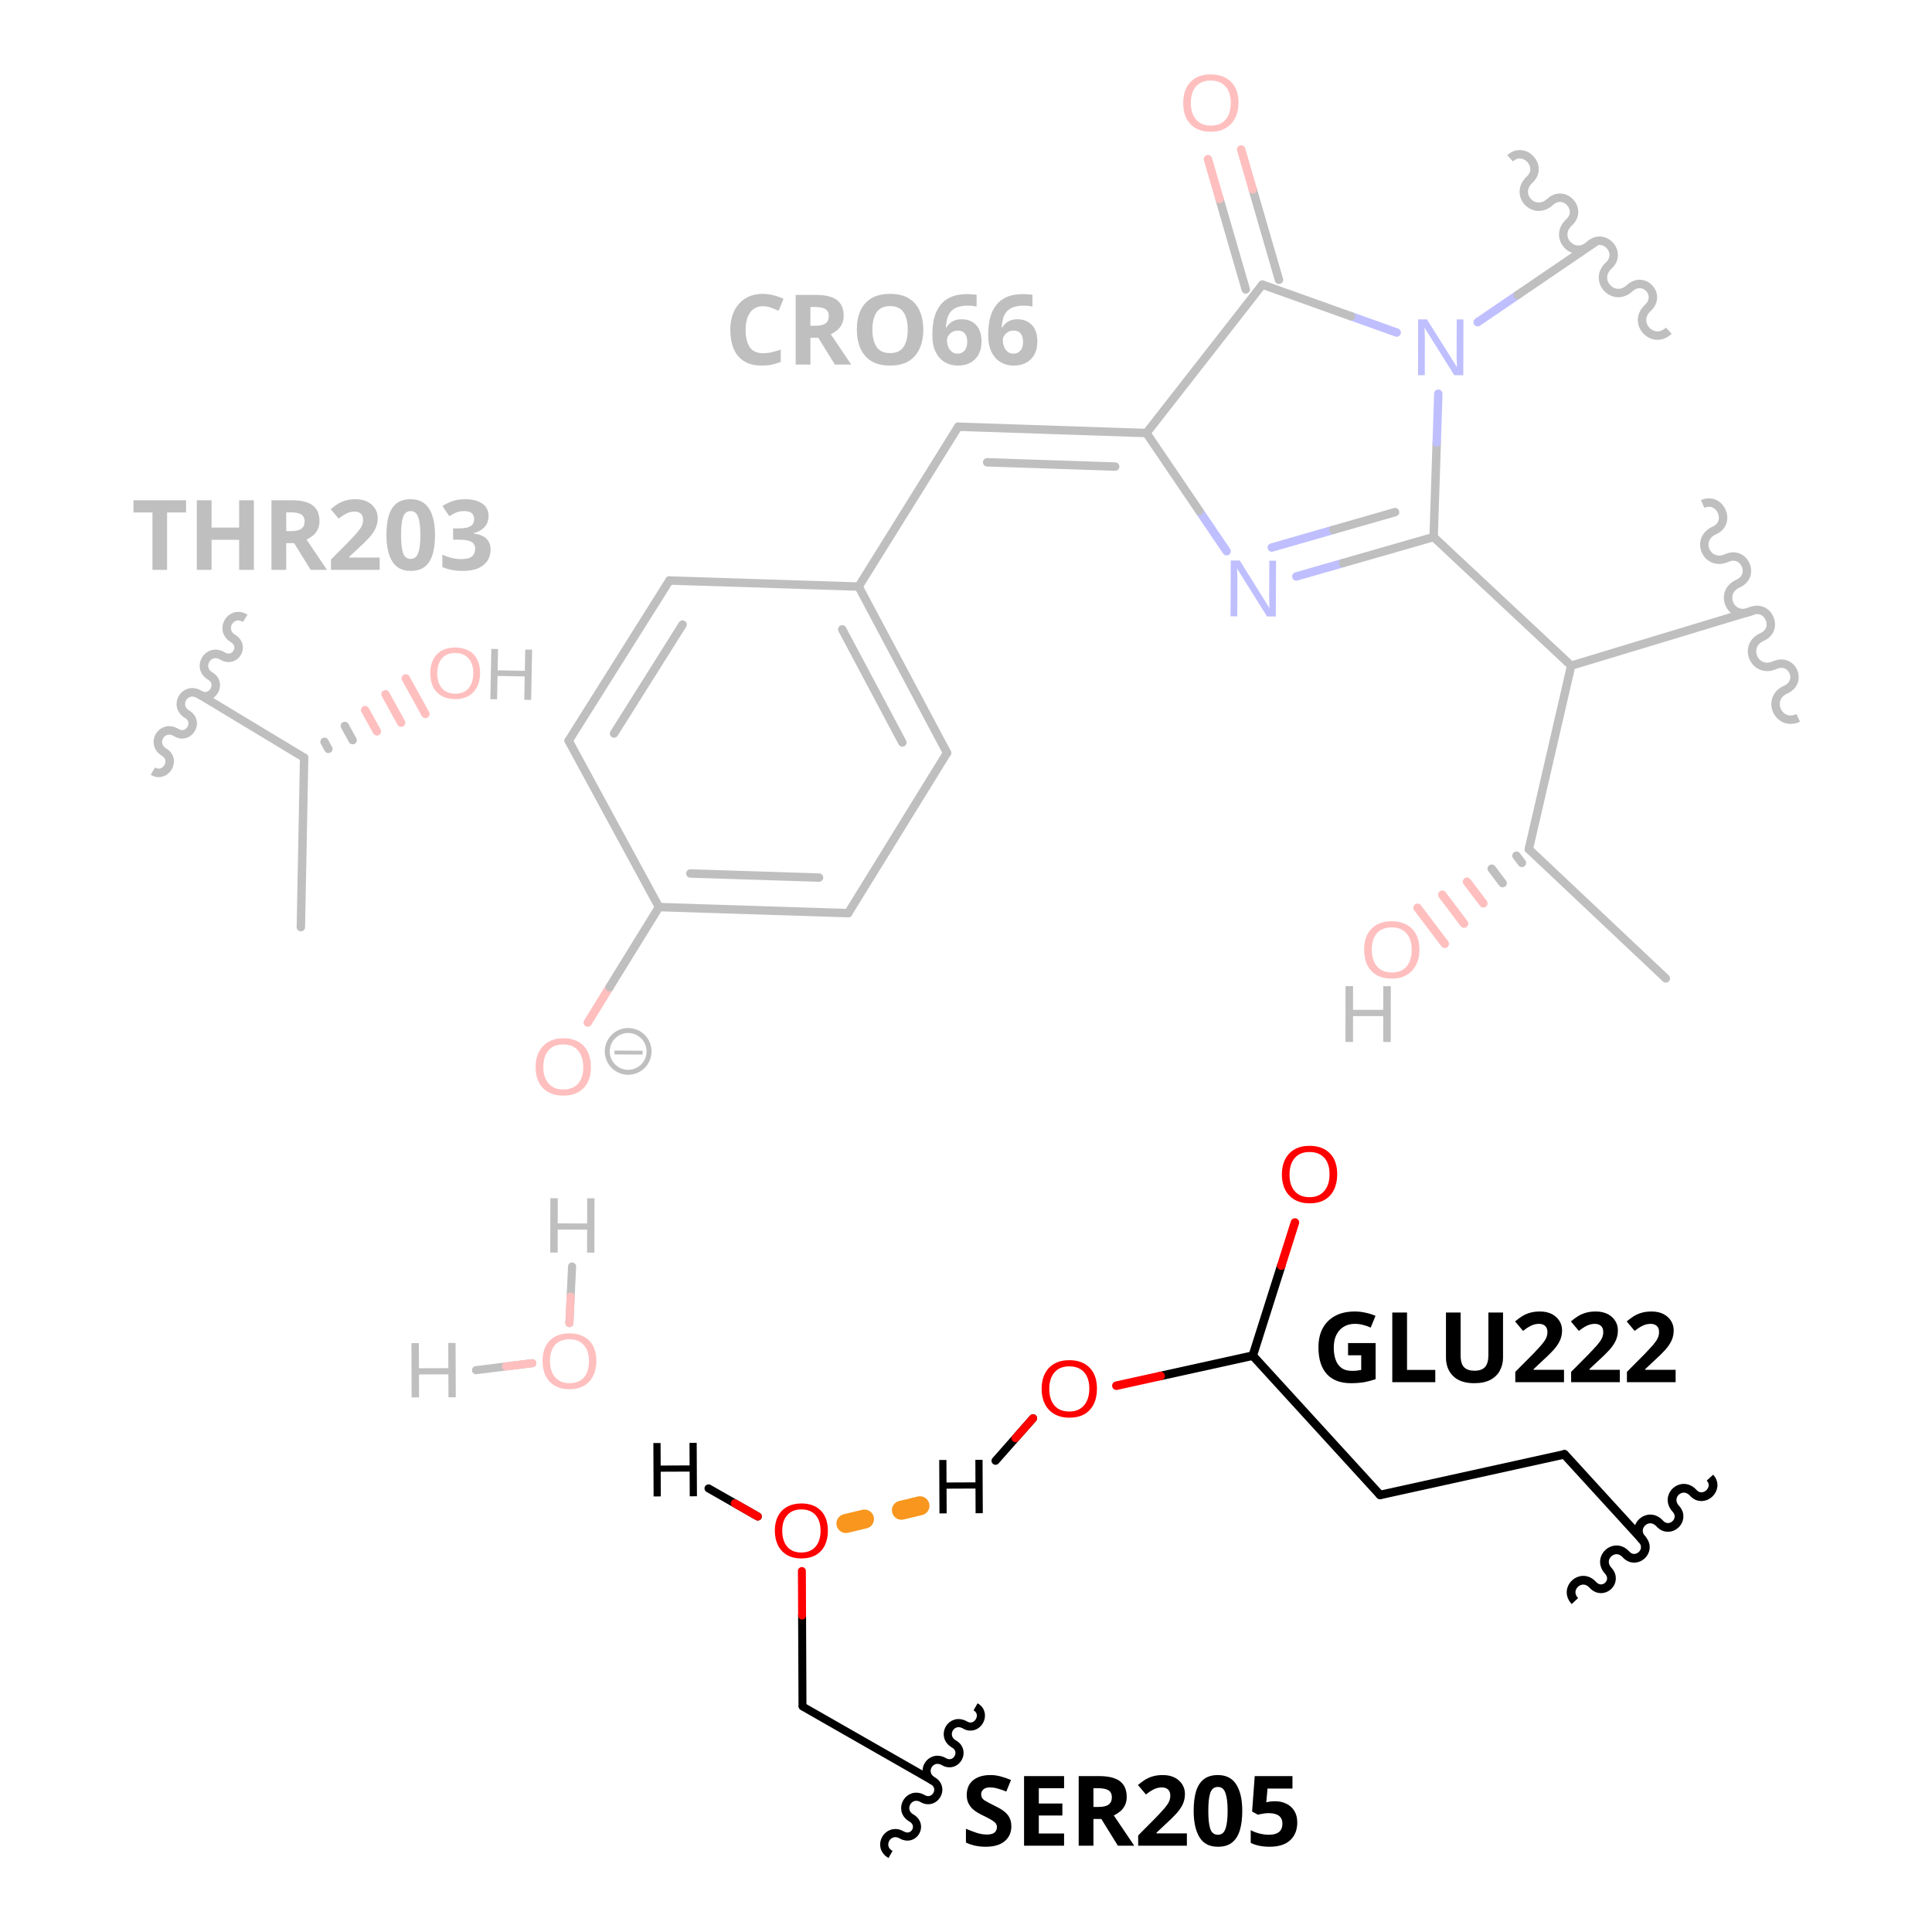
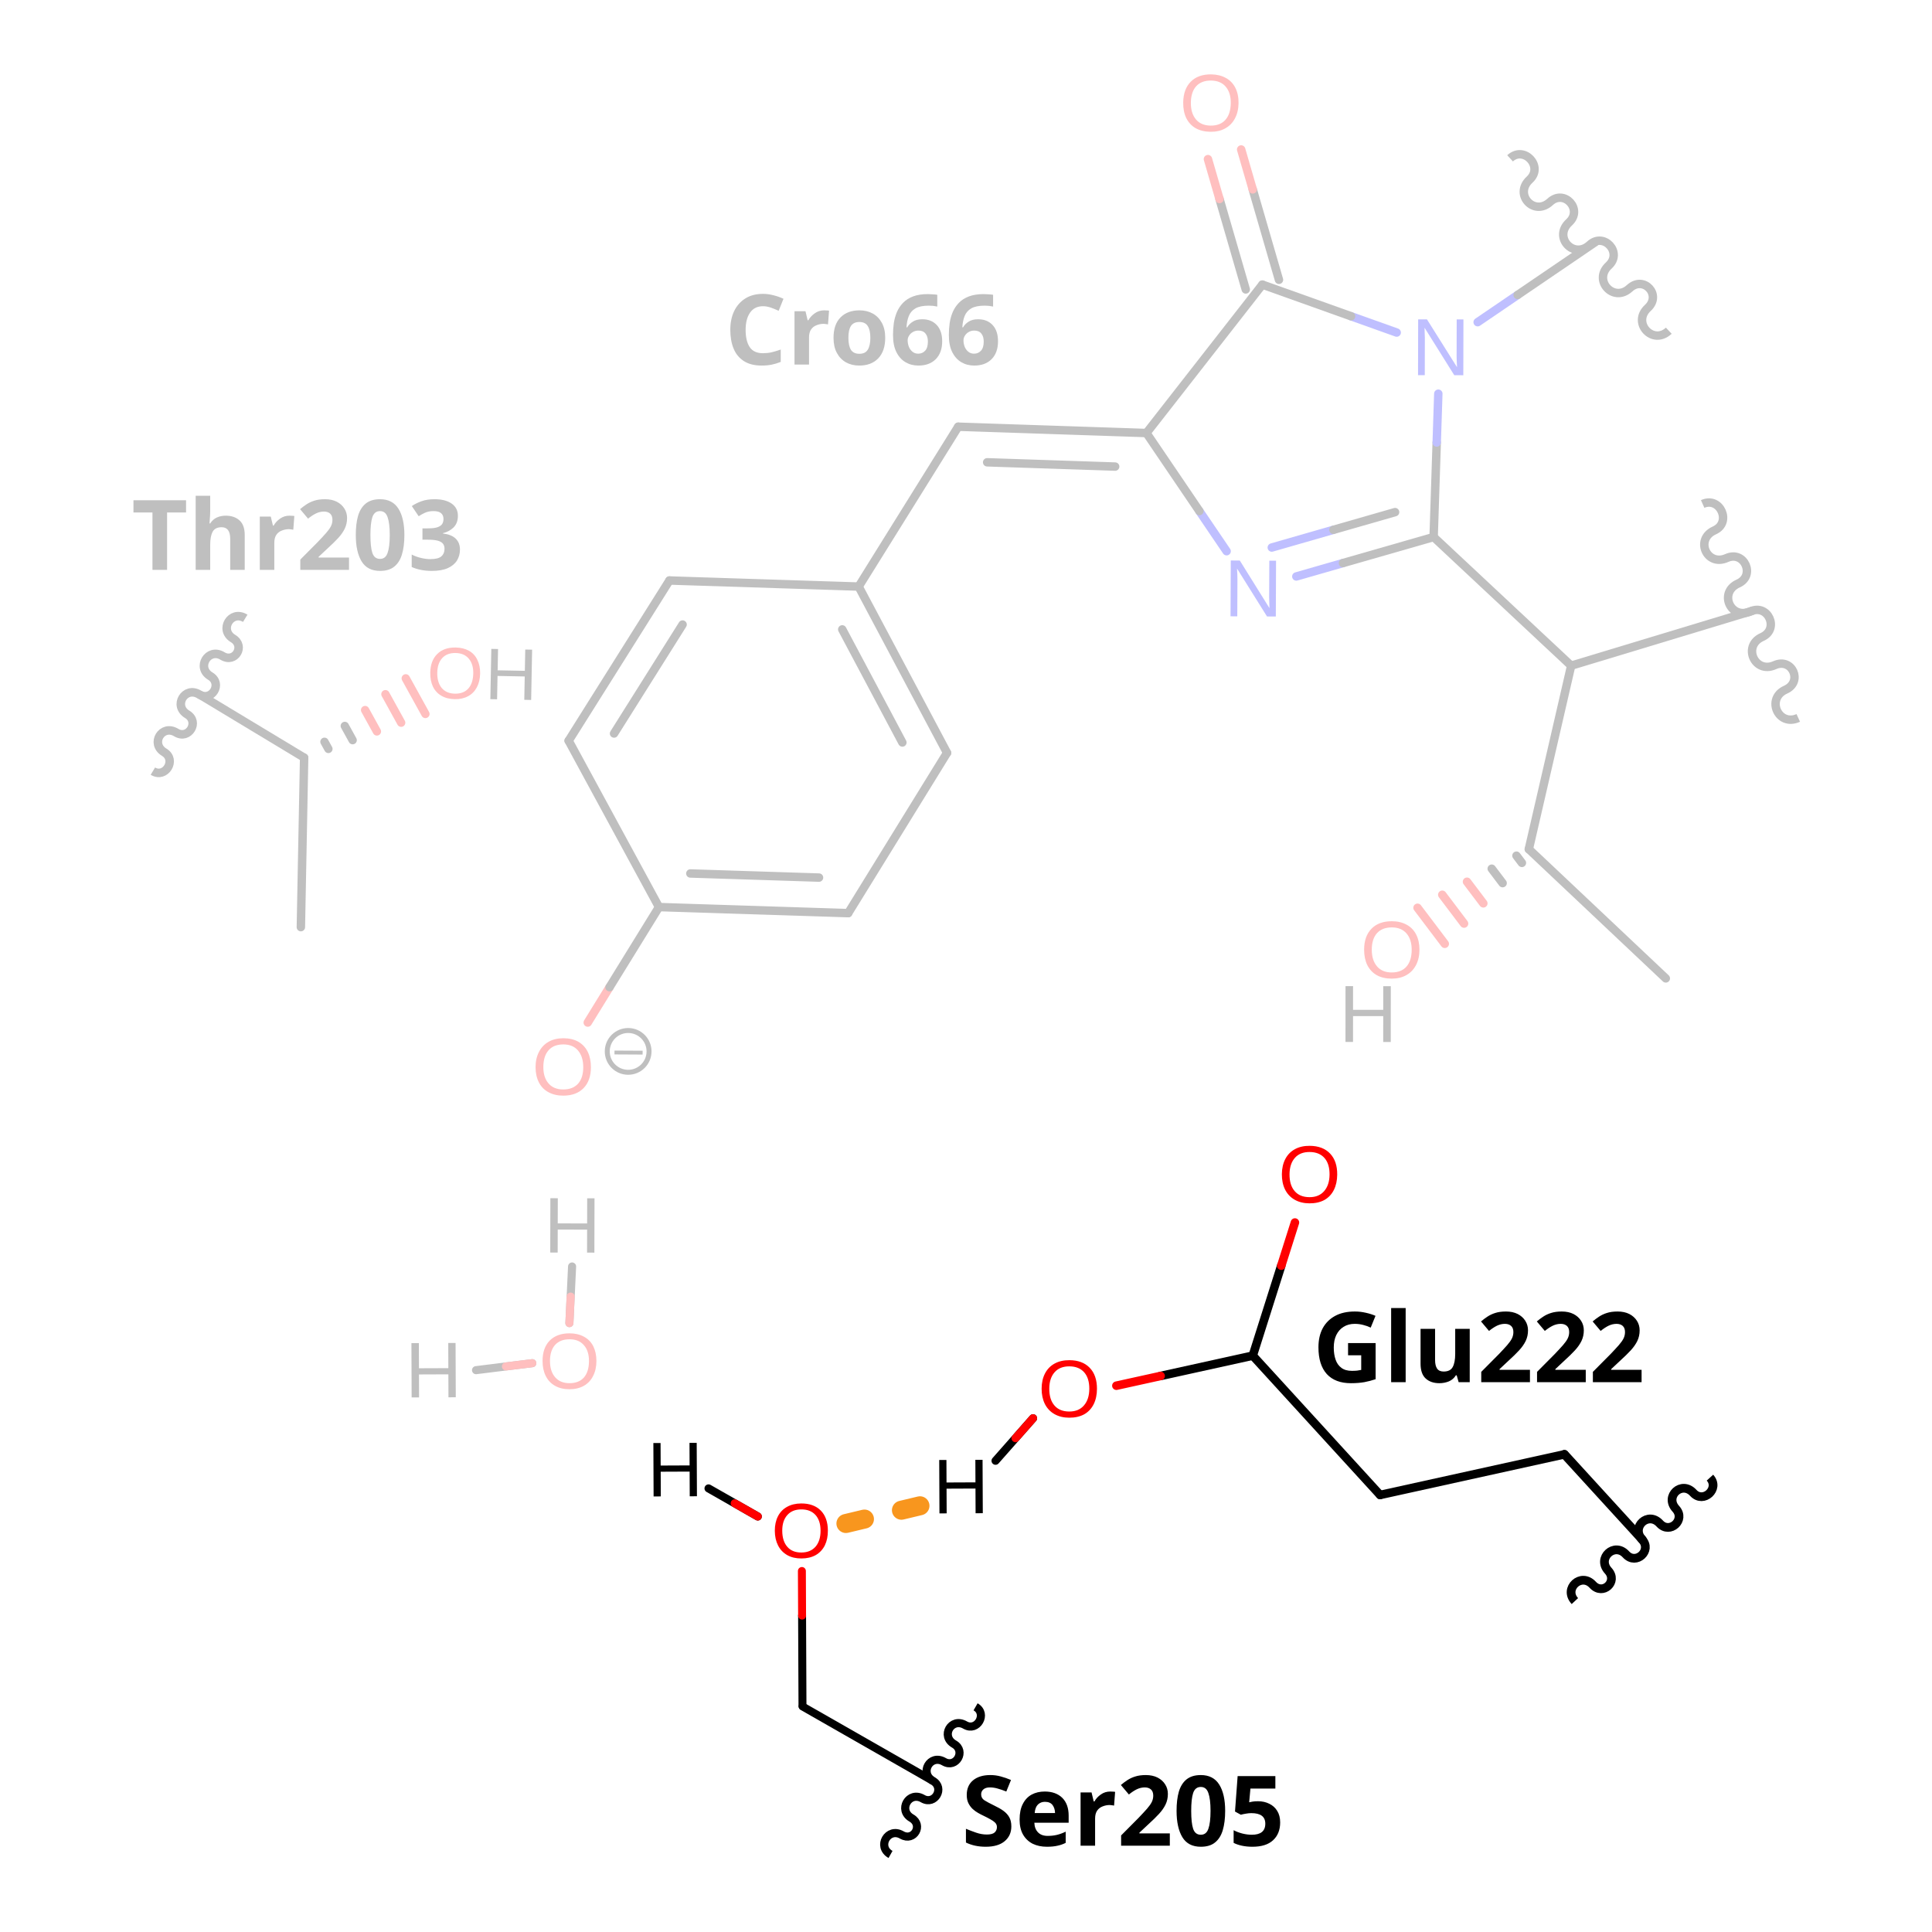
<svg xmlns="http://www.w3.org/2000/svg" version="1.1" id="svg2" width="2.75in" height="2.75in" viewBox="0 0 264 264">
  <defs id="defs6">
    <marker style="overflow:visible" id="Arrow2Mend" refX="0" refY="0" orient="auto">
      <path transform="scale(-0.6)" d="M 8.719,4.034 -2.207,0.016 8.719,-4.002 c -1.745,2.372 -1.735,5.617 -6e-7,8.035 z" style="fill:context-stroke;fill-rule:evenodd;stroke:context-stroke;stroke-width:0.625;stroke-linejoin:round" id="path6687" />
    </marker>
    <marker style="overflow:visible" id="Arrow2Lend" refX="0" refY="0" orient="auto">
      <path transform="matrix(-1.1,0,0,-1.1,-1.1,0)" d="M 8.719,4.034 -2.207,0.016 8.719,-4.002 c -1.745,2.372 -1.735,5.617 -6e-7,8.035 z" style="fill:context-stroke;fill-rule:evenodd;stroke:context-stroke;stroke-width:0.625;stroke-linejoin:round" id="path6681" />
    </marker>
    <marker style="overflow:visible" id="Arrow2Mend-5" refX="0" refY="0" orient="auto">
      <path transform="scale(-0.6)" d="M 8.719,4.034 -2.207,0.016 8.719,-4.002 c -1.745,2.372 -1.735,5.617 -6e-7,8.035 z" style="fill:context-stroke;fill-rule:evenodd;stroke:context-stroke;stroke-width:0.625;stroke-linejoin:round" id="path6687-6" />
    </marker>
  </defs>
  <g id="layer2">
    <text xml:space="preserve" style="font-weight:bold;font-size:13.333px;line-height:1.25;font-family:sans-serif;-inkscape-font-specification:'sans-serif Bold';stroke-width:1.576" x="179.396" y="188.866" id="text10030">
-       <tspan id="tspan10028" x="179.396" y="188.866" style="font-size:13.333px;stroke-width:1.576">GLU222</tspan>
+       <tspan id="tspan10028" x="179.396" y="188.866" style="font-size:13.333px;stroke-width:1.576">Glu222</tspan>
    </text>
    <text xml:space="preserve" style="font-weight:bold;font-size:13.333px;line-height:1.25;font-family:sans-serif;-inkscape-font-specification:'sans-serif Bold';stroke-width:1.576" x="131.381" y="252.211" id="text10030-5">
-       <tspan id="tspan10028-4" x="131.381" y="252.211" style="font-size:13.333px;stroke-width:1.576">SER205</tspan>
+       <tspan id="tspan10028-4" x="131.381" y="252.211" style="font-size:13.333px;stroke-width:1.576">Ser205</tspan>
    </text>
    <text xml:space="preserve" style="font-weight:bold;font-size:13.333px;line-height:1.25;font-family:sans-serif;-inkscape-font-specification:'sans-serif Bold';stroke-width:1.216;opacity:0.25" x="17.972" y="77.872" id="text10030-5-3">
-       <tspan id="tspan10028-4-5" x="17.972" y="77.872" style="font-size:13.333px;stroke-width:1.216">THR203</tspan>
+       <tspan id="tspan10028-4-5" x="17.972" y="77.872" style="font-size:13.333px;stroke-width:1.216">Thr203</tspan>
    </text>
    <g id="g33121" transform="matrix(-0.9601996,0.7222365,0.7222365,0.9601996,258.3847,-239.2409)" style="opacity:0.25">
      <line x1="320.866" y1="106.714" x2="315.707" y2="119.512" stroke="#000000" stroke-width="0.42" stroke-linejoin="round" stroke-linecap="round" id="line12-1" style="stroke-width:0.947;stroke-miterlimit:4;stroke-dasharray:none" />
      <line x1="312.905" y1="120.377" x2="312.775" y2="119.46" stroke="#000000" stroke-width="0.294" stroke-linejoin="round" stroke-linecap="round" id="line28-3" style="stroke-width:0.947;stroke-miterlimit:4;stroke-dasharray:none" />
      <line x1="310.103" y1="121.24" x2="309.843" y2="119.408" stroke="#000000" stroke-width="0.294" stroke-linejoin="round" stroke-linecap="round" id="line32-1" style="stroke-width:0.947;stroke-miterlimit:4;stroke-dasharray:none" />
      <line x1="307.301" y1="122.104" x2="306.912" y2="119.355" stroke="#ff0000" stroke-width="0.294" stroke-linejoin="round" stroke-linecap="round" id="line36-63" style="stroke-width:0.947;stroke-miterlimit:4;stroke-dasharray:none" />
      <line x1="304.499" y1="122.968" x2="303.98" y2="119.303" stroke="#ff0000" stroke-width="0.294" stroke-linejoin="round" stroke-linecap="round" id="line40-0" style="stroke-width:0.947;stroke-miterlimit:4;stroke-dasharray:none" />
      <line x1="301.697" y1="123.832" x2="301.049" y2="119.251" stroke="#ff0000" stroke-width="0.294" stroke-linejoin="round" stroke-linecap="round" id="line44-1" style="stroke-width:0.947;stroke-miterlimit:4;stroke-dasharray:none" />
      <line x1="315.707" y1="119.512" x2="327.591" y2="134.693" stroke="#000000" stroke-width="0.42" stroke-linejoin="round" stroke-linecap="round" id="line46-5" style="stroke-width:0.959;stroke-miterlimit:4;stroke-dasharray:none" />
      <text x="-157.922" y="281.66" fill="#ff0000" font-family="Arial" font-size="8.317px" font-style="normal" font-weight="normal" text-anchor="middle" id="text66" style="stroke-width:0.947;stroke-miterlimit:4;stroke-dasharray:none" transform="matrix(-0.7874117,0.6164275,0.6164275,0.7874117,0,0)">O</text>
      <text x="-151.56" y="281.66" fill="#ff0000" font-family="Arial" font-size="8.317px" font-style="normal" font-weight="normal" text-anchor="middle" id="text68" style="fill:#4d4d4d;stroke-width:0.947;stroke-miterlimit:4;stroke-dasharray:none" transform="matrix(-0.7874117,0.6164275,0.6164275,0.7874117,0,0)">
        <tspan style="fill:#000000" id="tspan15697">H</tspan>
      </text>
      <path style="fill:none;stroke:#000000;stroke-width:0.97;stroke-linecap:butt;stroke-linejoin:miter;stroke-miterlimit:4;stroke-dasharray:none;stroke-opacity:1" d="m 330.377,110.398 c -0.62,1.542 -2.945,0.607 -2.325,-0.935 0.707,-1.758 -1.726,-2.737 -2.433,-0.979 -0.62,1.542 -2.866,0.639 -2.246,-0.903 0.707,-1.758 -1.745,-2.744 -2.452,-0.986 -0.62,1.542 -2.881,0.633 -2.26,-0.909 0.707,-1.758 -1.775,-2.757 -2.482,-0.998 -0.62,1.542 -2.776,0.675 -2.155,-0.867 0.707,-1.758 -1.795,-2.773 -2.49,-1.001" id="path5251-5" />
    </g>
    <g id="g39975" transform="rotate(87.81615,64.34007,195.9787)" style="opacity:0.25">
      <line x1="54.961" y1="187.219" x2="55.622" y2="194.938" stroke="#000000" stroke-width="10" stroke-linejoin="round" stroke-linecap="round" id="line26-6-0" style="stroke:#000000;stroke-width:1.104;stroke-miterlimit:4;stroke-dasharray:none" />
      <text x="-179.832" y="65.715" fill="#ff0000" font-family="Arial" font-size="10.795px" font-style="normal" font-weight="normal" text-anchor="middle" id="text48-9" style="stroke-width:1.104;stroke-miterlimit:4;stroke-dasharray:none" transform="rotate(-87.75013)">O</text>
      <text x="179.398" y="-39.959" fill="#ff0000" font-family="Arial" font-size="10.795px" font-style="normal" font-weight="normal" text-anchor="middle" id="text50-1" style="fill:#4d4d4d;stroke-width:1.104;stroke-miterlimit:4;stroke-dasharray:none" transform="rotate(92.32307)">
        <tspan style="fill:#000000;stroke-width:1.104" id="tspan18705">H</tspan>
      </text>
      <text x="198.705" y="-58.545" fill="#ff0000" font-family="Arial" font-size="10.795px" font-style="normal" font-weight="normal" text-anchor="middle" id="text50-1-2" style="fill:#4d4d4d;stroke-width:1.104;stroke-miterlimit:4;stroke-dasharray:none" transform="rotate(91.96394)">
        <tspan style="fill:#000000;stroke-width:1.104" id="tspan20753">H</tspan>
      </text>
      <line x1="54.961" y1="187.219" x2="55.267" y2="190.833" stroke="#ff0000" stroke-width="10" stroke-linejoin="round" stroke-linecap="round" id="line39802" style="stroke-width:1.104;stroke-miterlimit:4;stroke-dasharray:none" />
      <line x1="49.684" y1="181.943" x2="41.966" y2="181.282" stroke="#000000" stroke-width="10" stroke-linejoin="round" stroke-linecap="round" id="line47464" style="stroke:#000000;stroke-width:1.104;stroke-miterlimit:4;stroke-dasharray:none" />
      <line x1="49.684" y1="181.943" x2="46.071" y2="181.636" stroke="#ff0000" stroke-width="10" stroke-linejoin="round" stroke-linecap="round" id="line47466" style="stroke-width:1.104;stroke-miterlimit:4;stroke-dasharray:none" />
    </g>
    <g id="g1695">
      <line x1="224.407" y1="210.368" x2="213.771" y2="198.73" stroke="#000000" stroke-width="10" stroke-linejoin="round" stroke-linecap="round" id="line28-7" style="stroke-width:1.205;stroke-miterlimit:4;stroke-dasharray:none" />
      <line x1="213.771" y1="198.73" x2="188.584" y2="204.28" stroke="#000000" stroke-width="10" stroke-linejoin="round" stroke-linecap="round" id="line42-2" style="stroke-width:1.166;stroke-miterlimit:4;stroke-dasharray:none" />
      <line x1="188.584" y1="204.28" x2="171.185" y2="185.244" stroke="#000000" stroke-width="10" stroke-linejoin="round" stroke-linecap="round" id="line44-6" style="stroke-width:1.166;stroke-miterlimit:4;stroke-dasharray:none" />
      <g id="g3215" transform="matrix(-0.9086407,0.8304904,0.8304904,0.9086407,301.568,-229.0793)">
        <line x1="296.181" y1="171.745" x2="305.253" y2="176.982" stroke="#000000" stroke-width="10" stroke-linejoin="round" stroke-linecap="round" id="line46-1" style="stroke-width:0.947;stroke-miterlimit:4;stroke-dasharray:none" />
        <line x1="296.181" y1="171.745" x2="291.828" y2="169.232" stroke="#ff0000" stroke-width="10" stroke-linejoin="round" stroke-linecap="round" id="line48-8" style="stroke-width:0.947;stroke-miterlimit:4;stroke-dasharray:none" />
      </g>
      <line x1="158.592" y1="188.019" x2="171.185" y2="185.244" stroke="#000000" stroke-width="10" stroke-linejoin="round" stroke-linecap="round" id="line54-2" style="stroke-width:1.166;stroke-miterlimit:4;stroke-dasharray:none" />
      <line x1="158.592" y1="188.019" x2="152.55" y2="189.35" stroke="#ff0000" stroke-width="10" stroke-linejoin="round" stroke-linecap="round" id="line56-0" style="stroke-width:1.166;stroke-miterlimit:4;stroke-dasharray:none" />
      <text x="-180.346" y="162.738" fill="#ff0000" font-family="Arial" font-size="11.099px" font-style="normal" font-weight="normal" text-anchor="middle" id="text80" style="stroke-width:1.166;stroke-miterlimit:4;stroke-dasharray:none" transform="matrix(-0.9999611,-0.00881853,-0.00881853,0.9999611,0,0)">O</text>
      <text x="-146.932" y="192.976" fill="#ff0000" font-family="Arial" font-size="11.099px" font-style="normal" font-weight="normal" text-anchor="middle" id="text84" style="stroke-width:1.166;stroke-miterlimit:4;stroke-dasharray:none" transform="matrix(-0.9999906,-0.00434502,-0.00434502,0.9999906,0,0)">O</text>
      <path style="fill:none;stroke:#000000;stroke-width:1.194;stroke-linecap:butt;stroke-linejoin:miter;stroke-miterlimit:4;stroke-dasharray:none;stroke-opacity:1" d="m 233.657,201.914 c 1.381,1.511 -0.896,3.592 -2.277,2.081 -1.574,-1.722 -3.957,0.456 -2.383,2.178 1.381,1.511 -0.819,3.521 -2.2,2.01 -1.574,-1.722 -3.975,0.473 -2.401,2.195 1.381,1.511 -0.833,3.534 -2.214,2.023 -1.574,-1.722 -4.005,0.5 -2.431,2.222 1.381,1.511 -0.73,3.44 -2.111,1.929 -1.574,-1.722 -4.034,0.513 -2.439,2.229" id="path5251" />
      <text x="-130.423" y="207.364" fill="#ff0000" font-family="Arial" font-size="10.616px" font-style="normal" font-weight="normal" text-anchor="middle" id="text50" style="fill:#4d4d4d;stroke-width:1.086;stroke-miterlimit:4;stroke-dasharray:none" transform="matrix(-0.9999903,0.00440564,0.00440564,0.9999903,0,0)">
        <tspan style="fill:#000000;stroke-width:1.086" id="tspan23080">H</tspan>
      </text>
      <g id="g40250-3" transform="rotate(41.1088,38.14665,271.408)">
        <line x1="64.738" y1="145.2" x2="64.695" y2="152.947" stroke="#000000" stroke-width="10" stroke-linejoin="round" stroke-linecap="round" id="line47464-5-6" style="stroke:#000000;stroke-width:1.104;stroke-miterlimit:4;stroke-dasharray:none" />
        <line x1="64.738" y1="145.2" x2="64.721" y2="148.827" stroke="#ff0000" stroke-width="10" stroke-linejoin="round" stroke-linecap="round" id="line47466-0-1" style="stroke-width:1.104;stroke-miterlimit:4;stroke-dasharray:none" />
      </g>
    </g>
    <g id="g1534" style="opacity:0.25">
      <text xml:space="preserve" style="font-weight:bold;font-size:13.333px;line-height:1.25;font-family:sans-serif;-inkscape-font-specification:'sans-serif Bold';stroke-width:1.576" x="99.029" y="49.813" id="text10030-7">
-         <tspan id="tspan10028-6" x="99.029" y="49.813" style="font-weight:bold;font-size:13.333px;stroke-width:1.576">CRO66</tspan>
+         <tspan id="tspan10028-6" x="99.029" y="49.813" style="font-weight:bold;font-size:13.333px;stroke-width:1.576">Cro66</tspan>
      </text>
      <g id="g1481" transform="matrix(-0.5250517,-0.00273024,-0.00273024,0.5250517,354.3678,78.12262)">
        <circle style="opacity:1;fill:none;stroke:#000000;stroke-width:1.292;stroke-linecap:round;stroke-linejoin:round;stroke-miterlimit:4;stroke-dasharray:none" id="path294" cx="510.779" cy="127.495" r="5.437" />
        <path style="fill:none;stroke:#000000;stroke-width:1px;stroke-linecap:butt;stroke-linejoin:miter;stroke-opacity:1" d="m 507.013,127.799 h 7.319" id="path1397" />
      </g>
      <g id="g1912" transform="rotate(-15,-215.2295,1423.936)" style="stroke-width:1.152;stroke-miterlimit:4;stroke-dasharray:none">
        <line x1="546.475" y1="292.277" x2="532.964" y2="270.375" stroke="#000000" stroke-width="1.217" stroke-linejoin="round" stroke-linecap="round" id="line1740" style="stroke-width:1.152;stroke-miterlimit:4;stroke-dasharray:none" />
        <line x1="532.964" y1="270.375" x2="545.045" y2="247.653" stroke="#000000" stroke-width="1.217" stroke-linejoin="round" stroke-linecap="round" id="line1742" style="stroke-width:1.152;stroke-miterlimit:4;stroke-dasharray:none" />
        <line x1="545.045" y1="247.653" x2="570.899" y2="246.823" stroke="#000000" stroke-width="1.217" stroke-linejoin="round" stroke-linecap="round" id="line1744" style="stroke-width:1.152;stroke-miterlimit:4;stroke-dasharray:none" />
        <line x1="545.045" y1="247.653" x2="531.439" y2="225.811" stroke="#000000" stroke-width="1.217" stroke-linejoin="round" stroke-linecap="round" id="line1746" style="stroke-width:1.152;stroke-miterlimit:4;stroke-dasharray:none" />
      </g>
      <path style="fill:none;stroke:#000000;stroke-width:1.152;stroke-linecap:butt;stroke-linejoin:miter;stroke-miterlimit:4;stroke-dasharray:none;stroke-opacity:1" d="m 232.662,68.867 c 2.393,-1.069 4.004,2.537 1.611,3.607 -2.728,1.219 -1.041,4.994 1.687,3.775 2.393,-1.069 3.949,2.415 1.557,3.484 -2.728,1.219 -1.028,5.022 1.7,3.803 2.393,-1.069 3.959,2.437 1.567,3.506 -2.728,1.219 -1.007,5.069 1.721,3.851 2.393,-1.069 3.887,2.275 1.494,3.344 -2.728,1.219 -1.003,5.11 1.726,3.863" id="path5251-5-6" />
      <path style="fill:none;stroke:#000000;stroke-width:1.152;stroke-linecap:butt;stroke-linejoin:miter;stroke-miterlimit:4;stroke-dasharray:none;stroke-opacity:1" d="m 206.345,21.635 c 1.928,-1.775 4.604,1.131 2.676,2.906 -2.198,2.024 0.602,5.065 2.8,3.042 1.928,-1.775 4.513,1.032 2.585,2.807 -2.198,2.024 0.624,5.088 2.822,3.065 1.928,-1.775 4.529,1.05 2.601,2.825 -2.198,2.024 0.659,5.126 2.857,3.103 1.928,-1.775 4.409,0.919 2.481,2.694 -2.198,2.024 0.675,5.163 2.865,3.112" id="path5251-5-6-4" />
      <line x1="83.291" y1="134.897" x2="80.313" y2="139.726" stroke="#ff0000" stroke-width="1.217" stroke-linejoin="round" stroke-linecap="round" id="line50-3" style="stroke-width:1.152;stroke-miterlimit:4;stroke-dasharray:none" />
      <line x1="83.291" y1="134.897" x2="90.047" y2="123.947" stroke="#000000" stroke-width="1.217" stroke-linejoin="round" stroke-linecap="round" id="line52-6" style="stroke-width:1.152;stroke-miterlimit:4;stroke-dasharray:none" />
      <line x1="115.9" y1="124.776" x2="90.047" y2="123.947" stroke="#000000" stroke-width="1.217" stroke-linejoin="round" stroke-linecap="round" id="line54-7" style="stroke-width:1.152;stroke-miterlimit:4;stroke-dasharray:none" />
      <line x1="111.915" y1="119.92" x2="94.333" y2="119.356" stroke="#000000" stroke-width="1.217" stroke-linejoin="round" stroke-linecap="round" id="line56-5" style="stroke-width:1.152;stroke-miterlimit:4;stroke-dasharray:none" />
      <line x1="115.9" y1="124.776" x2="129.411" y2="102.874" stroke="#000000" stroke-width="1.217" stroke-linejoin="round" stroke-linecap="round" id="line58-3" style="stroke-width:1.152;stroke-miterlimit:4;stroke-dasharray:none" />
      <line x1="90.047" y1="123.947" x2="77.703" y2="101.217" stroke="#000000" stroke-width="1.217" stroke-linejoin="round" stroke-linecap="round" id="line62-6" style="stroke-width:1.152;stroke-miterlimit:4;stroke-dasharray:none" />
      <line x1="129.411" y1="102.874" x2="117.33" y2="80.152" stroke="#000000" stroke-width="1.217" stroke-linejoin="round" stroke-linecap="round" id="line64-2" style="stroke-width:1.152;stroke-miterlimit:4;stroke-dasharray:none" />
      <line x1="123.305" y1="101.457" x2="115.09" y2="86.005" stroke="#000000" stroke-width="1.217" stroke-linejoin="round" stroke-linecap="round" id="line66-9" style="stroke-width:1.152;stroke-miterlimit:4;stroke-dasharray:none" />
      <line x1="183.512" y1="76.94" x2="177.139" y2="78.771" stroke="#0000ff" stroke-width="1.217" stroke-linejoin="round" stroke-linecap="round" id="line68-1" style="stroke-width:1.152;stroke-miterlimit:4;stroke-dasharray:none" />
      <line x1="183.512" y1="76.94" x2="195.9" y2="73.384" stroke="#000000" stroke-width="1.217" stroke-linejoin="round" stroke-linecap="round" id="line70-2" style="stroke-width:1.152;stroke-miterlimit:4;stroke-dasharray:none" />
      <line x1="182.208" y1="72.398" x2="173.785" y2="74.817" stroke="#0000ff" stroke-width="1.217" stroke-linejoin="round" stroke-linecap="round" id="line72-7" style="stroke-width:1.152;stroke-miterlimit:4;stroke-dasharray:none" />
      <line x1="182.208" y1="72.398" x2="190.632" y2="69.98" stroke="#000000" stroke-width="1.217" stroke-linejoin="round" stroke-linecap="round" id="line74-0" style="stroke-width:1.152;stroke-miterlimit:4;stroke-dasharray:none" />
      <line x1="163.89" y1="69.834" x2="167.612" y2="75.319" stroke="#0000ff" stroke-width="1.217" stroke-linejoin="round" stroke-linecap="round" id="line76-9" style="stroke-width:1.152;stroke-miterlimit:4;stroke-dasharray:none" />
      <line x1="163.89" y1="69.834" x2="156.656" y2="59.171" stroke="#000000" stroke-width="1.217" stroke-linejoin="round" stroke-linecap="round" id="line78-3" style="stroke-width:1.152;stroke-miterlimit:4;stroke-dasharray:none" />
      <line x1="196.322" y1="60.464" x2="195.9" y2="73.384" stroke="#000000" stroke-width="1.217" stroke-linejoin="round" stroke-linecap="round" id="line80-6" style="stroke-width:1.152;stroke-miterlimit:4;stroke-dasharray:none" />
      <line x1="196.322" y1="60.464" x2="196.539" y2="53.799" stroke="#0000ff" stroke-width="1.217" stroke-linejoin="round" stroke-linecap="round" id="line82-0" style="stroke-width:1.152;stroke-miterlimit:4;stroke-dasharray:none" />
      <line x1="77.703" y1="101.217" x2="91.476" y2="79.322" stroke="#000000" stroke-width="1.217" stroke-linejoin="round" stroke-linecap="round" id="line84-6" style="stroke-width:1.152;stroke-miterlimit:4;stroke-dasharray:none" />
      <line x1="83.907" y1="100.23" x2="93.273" y2="85.342" stroke="#000000" stroke-width="1.217" stroke-linejoin="round" stroke-linecap="round" id="line86-2" style="stroke-width:1.152;stroke-miterlimit:4;stroke-dasharray:none" />
      <line x1="117.33" y1="80.152" x2="91.476" y2="79.322" stroke="#000000" stroke-width="1.217" stroke-linejoin="round" stroke-linecap="round" id="line88-6" style="stroke-width:1.152;stroke-miterlimit:4;stroke-dasharray:none" />
      <line x1="117.33" y1="80.152" x2="130.936" y2="58.309" stroke="#000000" stroke-width="1.217" stroke-linejoin="round" stroke-linecap="round" id="line90-1" style="stroke-width:1.152;stroke-miterlimit:4;stroke-dasharray:none" />
      <line x1="207.379" y1="40.304" x2="201.916" y2="44.024" stroke="#0000ff" stroke-width="1.217" stroke-linejoin="round" stroke-linecap="round" id="line92-8" style="stroke-width:1.152;stroke-miterlimit:4;stroke-dasharray:none" />
      <line x1="207.379" y1="40.304" x2="218.015" y2="33.064" stroke="#000000" stroke-width="1.217" stroke-linejoin="round" stroke-linecap="round" id="line94-7" style="stroke-width:1.152;stroke-miterlimit:4;stroke-dasharray:none" />
      <line x1="184.62" y1="43.217" x2="190.851" y2="45.442" stroke="#0000ff" stroke-width="1.217" stroke-linejoin="round" stroke-linecap="round" id="line96-9" style="stroke-width:1.152;stroke-miterlimit:4;stroke-dasharray:none" />
      <line x1="184.62" y1="43.217" x2="172.497" y2="38.891" stroke="#000000" stroke-width="1.217" stroke-linejoin="round" stroke-linecap="round" id="line98-2" style="stroke-width:1.152;stroke-miterlimit:4;stroke-dasharray:none" />
      <line x1="156.656" y1="59.171" x2="130.936" y2="58.309" stroke="#000000" stroke-width="1.217" stroke-linejoin="round" stroke-linecap="round" id="line100-0" style="stroke-width:1.152;stroke-miterlimit:4;stroke-dasharray:none" />
      <line x1="152.382" y1="63.756" x2="134.893" y2="63.171" stroke="#000000" stroke-width="1.217" stroke-linejoin="round" stroke-linecap="round" id="line102-2" style="stroke-width:1.152;stroke-miterlimit:4;stroke-dasharray:none" />
      <line x1="156.656" y1="59.171" x2="172.497" y2="38.891" stroke="#000000" stroke-width="1.217" stroke-linejoin="round" stroke-linecap="round" id="line106-3" style="stroke-width:1.152;stroke-miterlimit:4;stroke-dasharray:none" />
      <line x1="171.18" y1="25.876" x2="174.765" y2="38.233" stroke="#000000" stroke-width="1.217" stroke-linejoin="round" stroke-linecap="round" id="line122-7" style="stroke-width:1.152;stroke-miterlimit:4;stroke-dasharray:none" />
      <line x1="171.18" y1="25.876" x2="169.6" y2="20.427" stroke="#ff0000" stroke-width="1.217" stroke-linejoin="round" stroke-linecap="round" id="line124-3" style="stroke-width:1.152;stroke-miterlimit:4;stroke-dasharray:none" />
      <line x1="166.642" y1="27.193" x2="170.228" y2="39.549" stroke="#000000" stroke-width="1.217" stroke-linejoin="round" stroke-linecap="round" id="line126-6" style="stroke-width:1.152;stroke-miterlimit:4;stroke-dasharray:none" />
      <line x1="166.642" y1="27.193" x2="165.061" y2="21.745" stroke="#ff0000" stroke-width="1.217" stroke-linejoin="round" stroke-linecap="round" id="line128-1" style="stroke-width:1.152;stroke-miterlimit:4;stroke-dasharray:none" />
      <g id="g1528" transform="rotate(45,555.2604,-237.8481)" style="stroke-width:1.152;stroke-miterlimit:4;stroke-dasharray:none">
        <line x1="560.019" y1="259.118" x2="561.242" y2="259.288" stroke="#000000" stroke-width="0.852" stroke-linejoin="round" stroke-linecap="round" id="line10" style="stroke-width:1.152;stroke-miterlimit:4;stroke-dasharray:none" />
        <line x1="558.888" y1="262.765" x2="561.335" y2="263.106" stroke="#000000" stroke-width="0.852" stroke-linejoin="round" stroke-linecap="round" id="line14" style="stroke-width:1.152;stroke-miterlimit:4;stroke-dasharray:none" />
        <line x1="557.756" y1="266.414" x2="561.427" y2="266.924" stroke="#ff0000" stroke-width="0.852" stroke-linejoin="round" stroke-linecap="round" id="line18" style="stroke-width:1.152;stroke-miterlimit:4;stroke-dasharray:none" />
        <line x1="556.626" y1="270.061" x2="561.519" y2="270.742" stroke="#ff0000" stroke-width="0.852" stroke-linejoin="round" stroke-linecap="round" id="line22" style="stroke-width:1.152;stroke-miterlimit:4;stroke-dasharray:none" />
        <line x1="555.494" y1="273.709" x2="561.611" y2="274.56" stroke="#ff0000" stroke-width="0.852" stroke-linejoin="round" stroke-linecap="round" id="line26" style="stroke-width:1.152;stroke-miterlimit:4;stroke-dasharray:none" />
        <text x="196.105" y="595.787" fill="#ff0000" font-family="Arial" font-size="11.077px" font-style="normal" font-weight="normal" text-anchor="middle" id="text144" transform="rotate(-44.96373)" style="stroke-width:1.152;stroke-miterlimit:4;stroke-dasharray:none">O</text>
        <text x="192.884" y="604.552" fill="#ff0000" font-family="Arial" font-size="11.077px" font-style="normal" font-weight="normal" text-anchor="middle" id="text146" transform="rotate(-44.96373)" style="stroke-width:1.152;stroke-miterlimit:4;stroke-dasharray:none">
          <tspan style="fill:#000000;stroke-width:1.152;stroke-miterlimit:4;stroke-dasharray:none" id="tspan30254">H</tspan>
        </text>
      </g>
      <text x="-171.605" y="-75.858" fill="#0000ff" font-family="Arial" font-size="11.077px" font-style="normal" font-weight="normal" text-anchor="middle" id="text152-2" transform="rotate(-179.7513)" style="stroke-width:1.152;stroke-miterlimit:4;stroke-dasharray:none">N</text>
      <text x="196.977" y="50.829" fill="#0000ff" font-family="Arial" font-size="11.077px" font-style="normal" font-weight="normal" text-anchor="middle" id="text156-9" style="stroke-width:1.152;stroke-miterlimit:4;stroke-dasharray:none" transform="rotate(0.128387)">N</text>
      <text x="165.637" y="15.592" fill="#ff0000" font-family="Arial" font-size="11.077px" font-style="normal" font-weight="normal" text-anchor="middle" id="text162-3" style="stroke-width:1.152;stroke-miterlimit:4;stroke-dasharray:none" transform="rotate(0.798707)">O</text>
      <text x="-76.83" y="-142.053" fill="#ff0000" font-family="Arial" font-size="11.077px" font-style="normal" font-weight="normal" text-anchor="middle" id="text190-9" transform="rotate(179.9449)" style="stroke-width:1.152;stroke-miterlimit:4;stroke-dasharray:none">O</text>
    </g>
    <g id="g1677">
      <line x1="127.352" y1="243.289" x2="109.666" y2="233.182" stroke="#000000" stroke-width="10" stroke-linejoin="round" stroke-linecap="round" id="line12-3" style="stroke-width:1.077;stroke-miterlimit:4;stroke-dasharray:none" />
      <line x1="109.602" y1="220.764" x2="109.656" y2="233.105" stroke="#000000" stroke-width="10" stroke-linejoin="round" stroke-linecap="round" id="line26-6" style="stroke-width:1.086;stroke-miterlimit:4;stroke-dasharray:none" />
      <line x1="109.602" y1="220.764" x2="109.575" y2="214.671" stroke="#ff0000" stroke-width="10" stroke-linejoin="round" stroke-linecap="round" id="line28-1" style="stroke-width:1.086;stroke-miterlimit:4;stroke-dasharray:none" />
      <text x="-108.576" y="213.331" fill="#ff0000" font-family="Arial" font-size="10.616px" font-style="normal" font-weight="normal" text-anchor="middle" id="text48" style="stroke-width:1.086;stroke-miterlimit:4;stroke-dasharray:none" transform="matrix(-0.9999903,0.00440564,0.00440564,0.9999903,0,0)">O</text>
      <text x="-91.373" y="204.875" fill="#ff0000" font-family="Arial" font-size="10.616px" font-style="normal" font-weight="normal" text-anchor="middle" id="text50-3" style="fill:#4d4d4d;stroke-width:1.086;stroke-miterlimit:4;stroke-dasharray:none" transform="matrix(-0.9999903,0.00440564,0.00440564,0.9999903,0,0)">
        <tspan style="fill:#000000;stroke-width:1.086" id="tspan23080-6">H</tspan>
      </text>
      <path style="fill:none;stroke:#000000;stroke-width:1.112;stroke-linecap:butt;stroke-linejoin:miter;stroke-miterlimit:4;stroke-dasharray:none;stroke-opacity:1" d="m 133.309,233.228 c 1.651,0.951 0.217,3.44 -1.434,2.489 -1.882,-1.085 -3.383,1.521 -1.501,2.605 1.651,0.951 0.266,3.356 -1.385,2.405 -1.882,-1.085 -3.395,1.54 -1.512,2.625 1.651,0.951 0.257,3.371 -1.395,2.42 -1.882,-1.085 -3.414,1.573 -1.531,2.658 1.651,0.951 0.322,3.259 -1.329,2.308 -1.882,-1.085 -3.436,1.593 -1.535,2.666" id="path5251-7" />
      <g id="g1429" transform="matrix(0.5,-0.8660254,-0.8660254,-0.5,196.9264,335.8854)">
        <line x1="64.738" y1="145.2" x2="64.695" y2="152.947" stroke="#000000" stroke-width="10" stroke-linejoin="round" stroke-linecap="round" id="line1425" style="stroke:#000000;stroke-width:1.104;stroke-miterlimit:4;stroke-dasharray:none" />
        <line x1="64.738" y1="145.2" x2="64.721" y2="148.827" stroke="#ff0000" stroke-width="10" stroke-linejoin="round" stroke-linecap="round" id="line1427" style="stroke-width:1.104;stroke-miterlimit:4;stroke-dasharray:none" />
      </g>
    </g>
  </g>
  <g id="layer1">
    <path style="fill:none;stroke:#f8961e;stroke-width:2.6;stroke-linecap:round;stroke-linejoin:round;stroke-opacity:1;stroke-dasharray:2.6,5.2;stroke-dashoffset:0" d="m 125.708,205.76 -11.556,2.765" id="path1" />
  </g>
  <g id="layer3" />
</svg>
